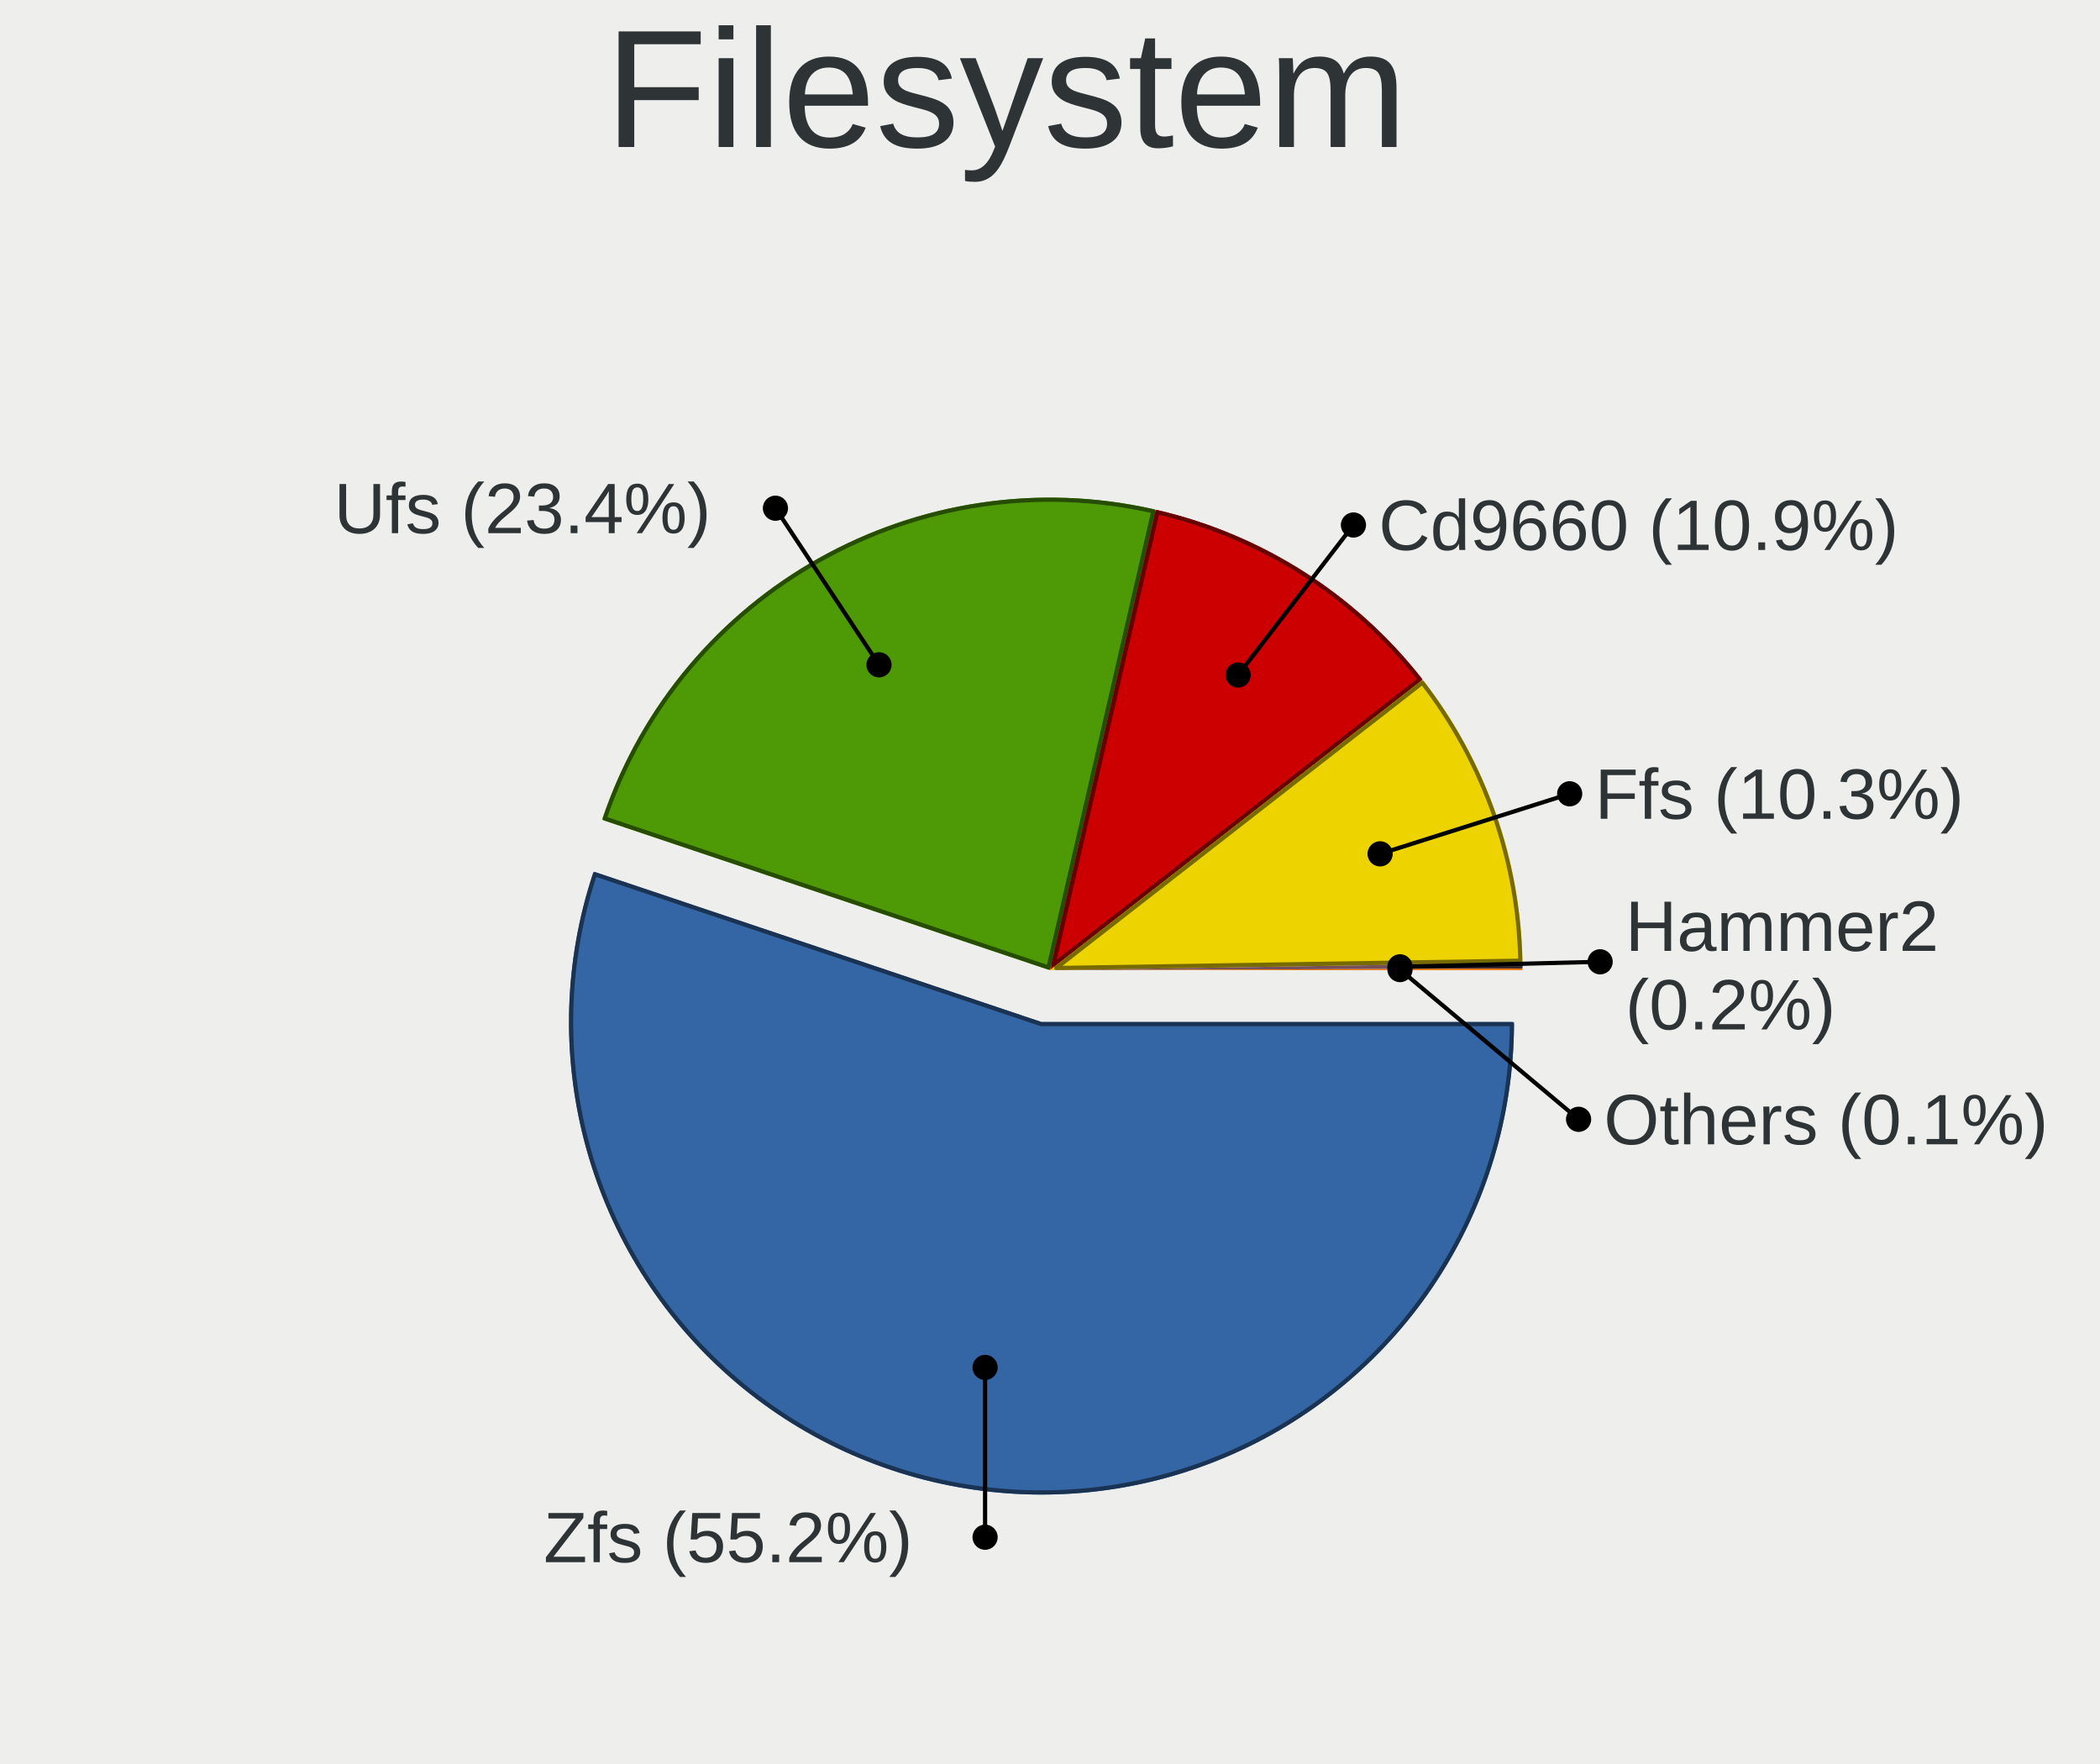
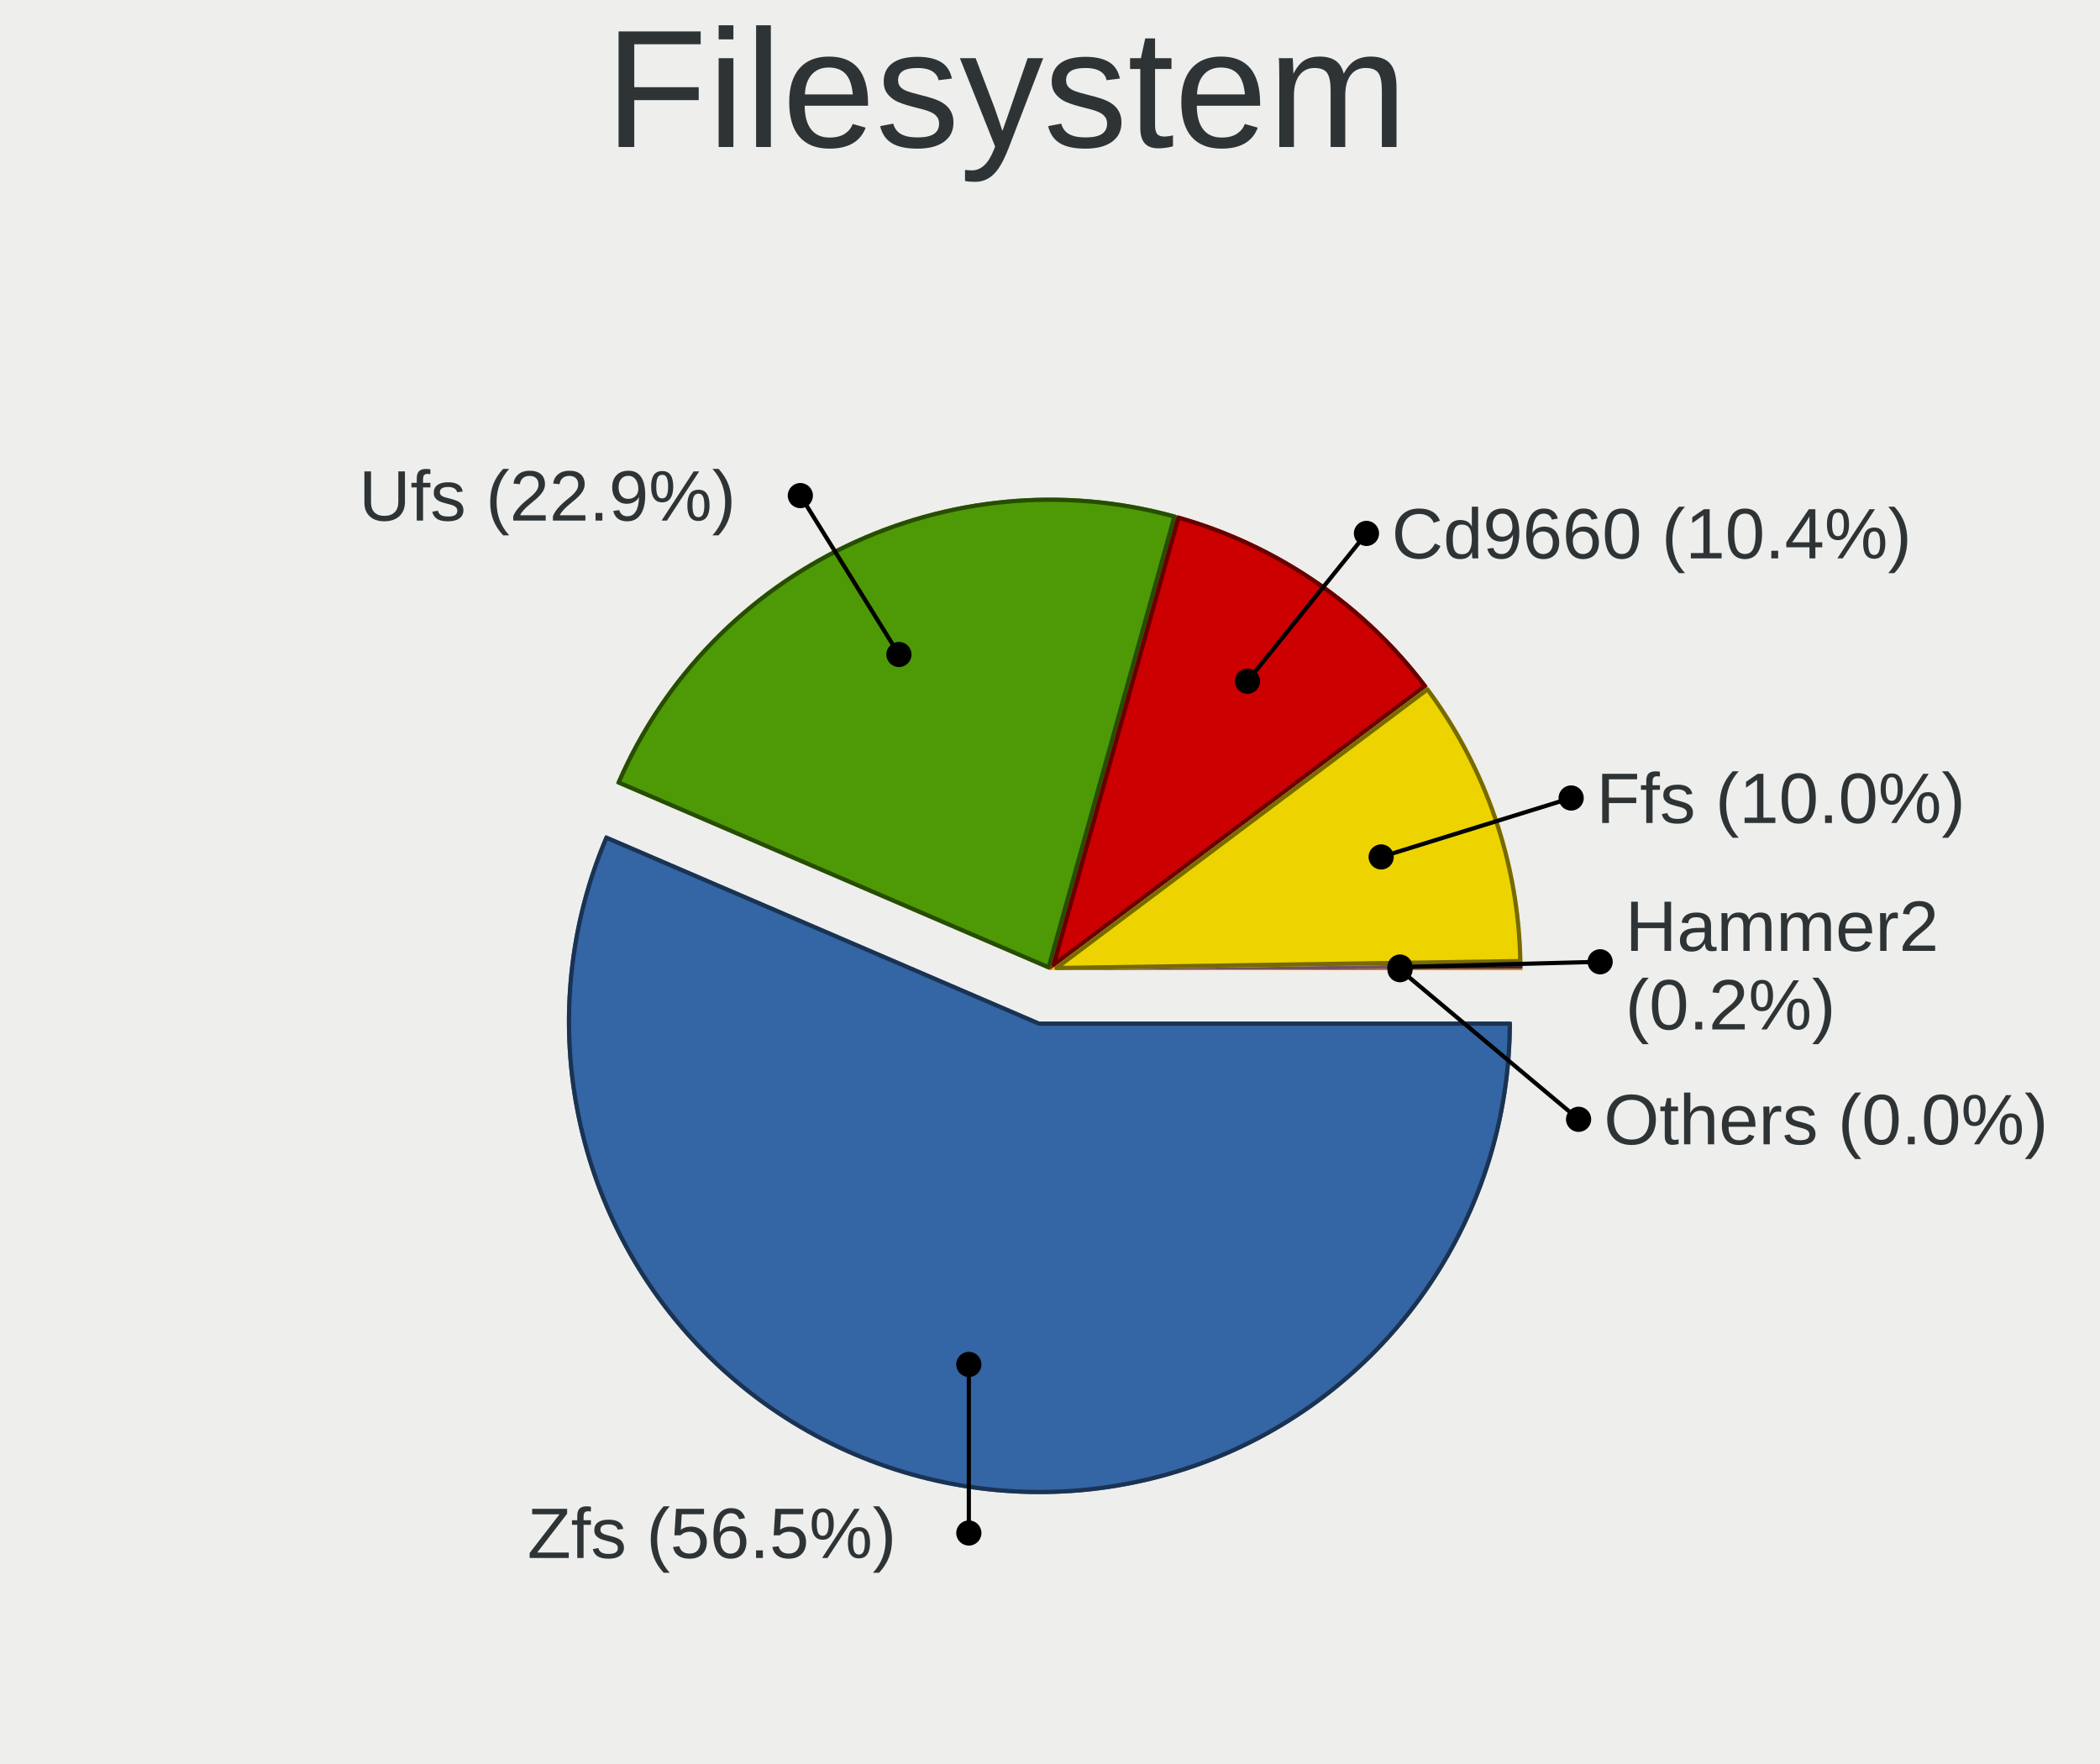
<svg xmlns="http://www.w3.org/2000/svg" width="500" height="420" version="1.0" id="ezcGraph">
  <defs />
  <g id="ezcGraphChart" color-rendering="optimizeQuality" shape-rendering="geometricPrecision" text-rendering="optimizeLegibility">
    <path d=" M 0,420 L 0,0 L 500,0 L 500,420 L 0,420 z " style="fill: #eeeeec; fill-opacity: 1.00; stroke: none;" id="ezcGraphPolygon_1" />
    <path d=" M 0,42 L 0,0 L 500,0 L 500,42 L 0,42 z " style="fill: #000000; fill-opacity: 0.00; stroke: none;" id="ezcGraphPolygon_2" />
-     <path d="M 247.98,243.34 L 360.48,243.34 A 112.50,112.50 0 1,1 141.34,207.52 z" style="fill: #3465a4; fill-opacity: 1.00; stroke: none; cursor: pointer;" id="ezcGraphCircleSector_4" />
-     <path d="M 247.90,243.84 L 359.98,243.84 A 112.00,112.00 0 1,1 141.65,208.16 z" style="fill: none; stroke: #1a3352; stroke-width: 1; stroke-opacity: 1.00; stroke-linecap: round; stroke-linejoin: round;" id="ezcGraphCircleSector_5" />
-     <path d="M 250.00,231.00 L 143.35,195.19 A 112.50,112.50 0 0,1 275.20,121.36 z" style="fill: #4e9a06; fill-opacity: 1.00; stroke: none; cursor: pointer;" id="ezcGraphCircleSector_6" />
-     <path d="M 249.64,230.35 L 143.99,194.87 A 112.00,112.00 0 0,1 274.60,121.73 z" style="fill: none; stroke: #274d03; stroke-width: 1; stroke-opacity: 1.00; stroke-linecap: round; stroke-linejoin: round;" id="ezcGraphCircleSector_7" />
-     <path d="M 250.00,231.00 L 275.20,121.36 A 112.50,112.50 0 0,1 338.74,161.85 z" style="fill: #cc0000; fill-opacity: 1.00; stroke: none; cursor: pointer;" id="ezcGraphCircleSector_8" />
-     <path d="M 250.80,229.74 L 275.57,121.96 A 112.00,112.00 0 0,1 338.04,161.76 z" style="fill: none; stroke: #660000; stroke-width: 1; stroke-opacity: 1.00; stroke-linecap: round; stroke-linejoin: round;" id="ezcGraphCircleSector_9" />
-     <path d="M 250.00,231.00 L 338.74,161.85 A 112.50,112.50 0 0,1 362.49,229.23 z" style="fill: #edd400; fill-opacity: 1.00; stroke: none; cursor: pointer;" id="ezcGraphCircleSector_10" />
-     <path d="M 251.49,230.48 L 338.65,162.55 A 112.00,112.00 0 0,1 361.98,228.73 z" style="fill: none; stroke: #776a00; stroke-width: 1; stroke-opacity: 1.00; stroke-linecap: round; stroke-linejoin: round;" id="ezcGraphCircleSector_11" />
-     <path d="M 250.00,231.00 L 362.49,229.23 A 112.50,112.50 0 0,1 362.50,230.61 z" style="fill: #75505b; fill-opacity: 1.00; stroke: none; cursor: pointer;" id="ezcGraphCircleSector_12" />
-     <path d="M 331.58,230.21 L 361.99,229.73 A 112.00,112.00 0 0,1 362.00,230.11 z" style="fill: none; stroke: #3b282e; stroke-width: 1; stroke-opacity: 1.00; stroke-linecap: round; stroke-linejoin: round;" id="ezcGraphCircleSector_13" />
-     <path d="M 250.00,231.00 L 362.50,230.61 A 112.50,112.50 0 0,1 362.50,231.00 z" style="fill: #f57900; fill-opacity: 1.00; stroke: none;" id="ezcGraphCircleSector_14" />
-     <path d=" M 209.285,158.29 L 184.628,121" style="fill: none; stroke: #000000; stroke-width: 1; stroke-opacity: 1.00; stroke-linecap: round; stroke-linejoin: round;" id="ezcGraphLine_15" />
-     <ellipse cx="209.285" cy="158.29" rx="3" ry="3" style="fill: #000000; fill-opacity: 1.00; stroke: none;" id="ezcGraphCircle_16" />
-     <ellipse cx="184.628" cy="121" rx="3" ry="3" style="fill: #000000; fill-opacity: 1.00; stroke: none;" id="ezcGraphCircle_17" />
-     <path d=" M 234.544,325.579 L 234.544,366" style="fill: none; stroke: #000000; stroke-width: 1; stroke-opacity: 1.00; stroke-linecap: round; stroke-linejoin: round;" id="ezcGraphLine_19" />
-     <ellipse cx="234.544" cy="325.579" rx="3" ry="3" style="fill: #000000; fill-opacity: 1.00; stroke: none;" id="ezcGraphCircle_20" />
-     <ellipse cx="234.544" cy="366" rx="3" ry="3" style="fill: #000000; fill-opacity: 1.00; stroke: none;" id="ezcGraphCircle_21" />
-     <path d=" M 294.785,160.724 L 322.25,125" style="fill: none; stroke: #000000; stroke-width: 1; stroke-opacity: 1.00; stroke-linecap: round; stroke-linejoin: round;" id="ezcGraphLine_23" />
-     <ellipse cx="294.785" cy="160.724" rx="3" ry="3" style="fill: #000000; fill-opacity: 1.00; stroke: none;" id="ezcGraphCircle_24" />
-     <ellipse cx="322.25" cy="125" rx="3" ry="3" style="fill: #000000; fill-opacity: 1.00; stroke: none;" id="ezcGraphCircle_25" />
-     <path d=" M 328.595,203.3 L 373.733,189" style="fill: none; stroke: #000000; stroke-width: 1; stroke-opacity: 1.00; stroke-linecap: round; stroke-linejoin: round;" id="ezcGraphLine_27" />
-     <ellipse cx="328.595" cy="203.3" rx="3" ry="3" style="fill: #000000; fill-opacity: 1.00; stroke: none;" id="ezcGraphCircle_28" />
-     <ellipse cx="373.733" cy="189" rx="3" ry="3" style="fill: #000000; fill-opacity: 1.00; stroke: none;" id="ezcGraphCircle_29" />
-     <path d=" M 333.329,230.197 L 380.984,229" style="fill: none; stroke: #000000; stroke-width: 1; stroke-opacity: 1.00; stroke-linecap: round; stroke-linejoin: round;" id="ezcGraphLine_31" />
-     <ellipse cx="333.329" cy="230.197" rx="3" ry="3" style="fill: #000000; fill-opacity: 1.00; stroke: none;" id="ezcGraphCircle_32" />
+     <path d="M 247.48,243.24 L 359.98,243.24 A 112.50,112.50 0 1,1 144.13,198.80 z" style="fill: #3465a4; fill-opacity: 1.00; stroke: none; cursor: pointer;" id="ezcGraphCircleSector_4" />
+     <path d="M 247.38,243.74 L 359.48,243.74 A 112.00,112.00 0 1,1 144.39,199.46 z" style="fill: none; stroke: #1a3352; stroke-width: 1; stroke-opacity: 1.00; stroke-linecap: round; stroke-linejoin: round;" id="ezcGraphCircleSector_5" />
+     <path d="M 250.00,231.00 L 146.65,186.56 A 112.50,112.50 0 0,1 280.24,122.64 z" style="fill: #4e9a06; fill-opacity: 1.00; stroke: none; cursor: pointer;" id="ezcGraphCircleSector_6" />
+     <path d="M 249.67,230.31 L 147.31,186.30 A 112.00,112.00 0 0,1 279.62,122.99 z" style="fill: none; stroke: #274d03; stroke-width: 1; stroke-opacity: 1.00; stroke-linecap: round; stroke-linejoin: round;" id="ezcGraphCircleSector_7" />
+     <path d="M 250.00,231.00 L 280.24,122.64 A 112.50,112.50 0 0,1 339.96,163.45 z" style="fill: #cc0000; fill-opacity: 1.00; stroke: none; cursor: pointer;" id="ezcGraphCircleSector_8" />
+     <path d="M 250.88,229.72 L 280.58,123.26 A 112.00,112.00 0 0,1 339.26,163.35 z" style="fill: none; stroke: #660000; stroke-width: 1; stroke-opacity: 1.00; stroke-linecap: round; stroke-linejoin: round;" id="ezcGraphCircleSector_9" />
+     <path d="M 250.00,231.00 L 339.96,163.45 A 112.50,112.50 0 0,1 362.49,229.31 z" style="fill: #edd400; fill-opacity: 1.00; stroke: none; cursor: pointer;" id="ezcGraphCircleSector_10" />
+     <path d="M 251.53,230.48 L 339.86,164.15 A 112.00,112.00 0 0,1 361.98,228.82 z" style="fill: none; stroke: #776a00; stroke-width: 1; stroke-opacity: 1.00; stroke-linecap: round; stroke-linejoin: round;" id="ezcGraphCircleSector_11" />
+     <path d="M 250.00,231.00 L 362.49,229.31 A 112.50,112.50 0 0,1 362.50,230.66 z" style="fill: #75505b; fill-opacity: 1.00; stroke: none; cursor: pointer;" id="ezcGraphCircleSector_12" />
+     <path d="M 333.26,230.25 L 361.99,229.82 A 112.00,112.00 0 0,1 362.00,230.16 z" style="fill: none; stroke: #3b282e; stroke-width: 1; stroke-opacity: 1.00; stroke-linecap: round; stroke-linejoin: round;" id="ezcGraphCircleSector_13" />
+     <path d="M 250.00,231.00 L 362.50,230.66 A 112.50,112.50 0 0,1 362.50,231.00 z" style="fill: #f57900; fill-opacity: 1.00; stroke: none;" id="ezcGraphCircleSector_14" />
+     <path d=" M 214.032,155.828 L 190.558,118" style="fill: none; stroke: #000000; stroke-width: 1; stroke-opacity: 1.00; stroke-linecap: round; stroke-linejoin: round;" id="ezcGraphLine_15" />
+     <ellipse cx="214.032" cy="155.828" rx="3" ry="3" style="fill: #000000; fill-opacity: 1.00; stroke: none;" id="ezcGraphCircle_16" />
+     <ellipse cx="190.558" cy="118" rx="3" ry="3" style="fill: #000000; fill-opacity: 1.00; stroke: none;" id="ezcGraphCircle_17" />
+     <path d=" M 230.674,324.864 L 230.674,365" style="fill: none; stroke: #000000; stroke-width: 1; stroke-opacity: 1.00; stroke-linecap: round; stroke-linejoin: round;" id="ezcGraphLine_19" />
+     <ellipse cx="230.674" cy="324.864" rx="3" ry="3" style="fill: #000000; fill-opacity: 1.00; stroke: none;" id="ezcGraphCircle_20" />
+     <ellipse cx="230.674" cy="365" rx="3" ry="3" style="fill: #000000; fill-opacity: 1.00; stroke: none;" id="ezcGraphCircle_21" />
+     <path d=" M 297.014,162.195 L 325.347,127" style="fill: none; stroke: #000000; stroke-width: 1; stroke-opacity: 1.00; stroke-linecap: round; stroke-linejoin: round;" id="ezcGraphLine_23" />
+     <ellipse cx="297.014" cy="162.195" rx="3" ry="3" style="fill: #000000; fill-opacity: 1.00; stroke: none;" id="ezcGraphCircle_24" />
+     <ellipse cx="325.347" cy="127" rx="3" ry="3" style="fill: #000000; fill-opacity: 1.00; stroke: none;" id="ezcGraphCircle_25" />
+     <path d=" M 328.849,204.032 L 374.085,190" style="fill: none; stroke: #000000; stroke-width: 1; stroke-opacity: 1.00; stroke-linecap: round; stroke-linejoin: round;" id="ezcGraphLine_27" />
+     <ellipse cx="328.849" cy="204.032" rx="3" ry="3" style="fill: #000000; fill-opacity: 1.00; stroke: none;" id="ezcGraphCircle_28" />
+     <ellipse cx="374.085" cy="190" rx="3" ry="3" style="fill: #000000; fill-opacity: 1.00; stroke: none;" id="ezcGraphCircle_29" />
+     <path d=" M 333.33,230.249 L 380.984,229" style="fill: none; stroke: #000000; stroke-width: 1; stroke-opacity: 1.00; stroke-linecap: round; stroke-linejoin: round;" id="ezcGraphLine_31" />
+     <ellipse cx="333.33" cy="230.249" rx="3" ry="3" style="fill: #000000; fill-opacity: 1.00; stroke: none;" id="ezcGraphCircle_32" />
    <ellipse cx="380.984" cy="229" rx="3" ry="3" style="fill: #000000; fill-opacity: 1.00; stroke: none;" id="ezcGraphCircle_33" />
-     <path d=" M 333.333,230.854 L 375.853,266.5" style="fill: none; stroke: #000000; stroke-width: 1; stroke-opacity: 1.00; stroke-linecap: round; stroke-linejoin: round;" id="ezcGraphLine_35" />
-     <ellipse cx="333.333" cy="230.854" rx="3" ry="3" style="fill: #000000; fill-opacity: 1.00; stroke: none;" id="ezcGraphCircle_36" />
+     <path d=" M 333.333,230.875 L 375.853,266.5" style="fill: none; stroke: #000000; stroke-width: 1; stroke-opacity: 1.00; stroke-linecap: round; stroke-linejoin: round;" id="ezcGraphLine_35" />
+     <ellipse cx="333.333" cy="230.875" rx="3" ry="3" style="fill: #000000; fill-opacity: 1.00; stroke: none;" id="ezcGraphCircle_36" />
    <ellipse cx="375.853" cy="266.5" rx="3" ry="3" style="fill: #000000; fill-opacity: 1.00; stroke: none;" id="ezcGraphCircle_37" />
    <g id="ezcGraphTextBox_3">
      <path d=" M 143.5,42 L 143.5,0.5 L 357,0.5 L 357,42 L 143.5,42 z " style="fill: #ffffff; fill-opacity: 0.00; stroke: none;" id="ezcGraphPolygon_39" />
      <text id="ezcGraphTextBox_3_text" x="144" text-length="212px" y="35" style="font-size: 40px; font-family: 'Arial'; fill: #2e3436; fill-opacity: 1.00; stroke: none;">Filesystem</text>
    </g>
    <g id="ezcGraphTextBox_18" style=" cursor: pointer;">
-       <path d=" M 79.018,130.5 L 79.018,112 L 179.628,112 L 179.628,130.5 L 79.018,130.5 z " style="fill: #ffffff; fill-opacity: 0.00; stroke: none;" id="ezcGraphPolygon_40" />
-       <text id="ezcGraphTextBox_18_text" x="79.518" text-length="99.11px" y="126.95" style="font-size: 17px; font-family: 'Arial'; fill: #2e3436; fill-opacity: 1.00; stroke: none;">Ufs (23.4%)</text>
+       <path d=" M 84.948,127.5 L 84.948,109 L 185.558,109 L 185.558,127.5 L 84.948,127.5 z " style="fill: #ffffff; fill-opacity: 0.00; stroke: none;" id="ezcGraphPolygon_40" />
+       <text id="ezcGraphTextBox_18_text" x="85.448" text-length="99.11px" y="123.95" style="font-size: 17px; font-family: 'Arial'; fill: #2e3436; fill-opacity: 1.00; stroke: none;">Ufs (22.9%)</text>
    </g>
    <g id="ezcGraphTextBox_22" style=" cursor: pointer;">
-       <path d=" M 128.934,375.5 L 128.934,357 L 229.544,357 L 229.544,375.5 L 128.934,375.5 z " style="fill: #ffffff; fill-opacity: 0.00; stroke: none;" id="ezcGraphPolygon_41" />
-       <text id="ezcGraphTextBox_22_text" x="129.434" text-length="99.11px" y="371.95" style="font-size: 17px; font-family: 'Arial'; fill: #2e3436; fill-opacity: 1.00; stroke: none;">Zfs (55.2%)</text>
+       <path d=" M 125.064,374.5 L 125.064,356 L 225.674,356 L 225.674,374.5 L 125.064,374.5 z " style="fill: #ffffff; fill-opacity: 0.00; stroke: none;" id="ezcGraphPolygon_41" />
+       <text id="ezcGraphTextBox_22_text" x="125.564" text-length="99.11px" y="370.95" style="font-size: 17px; font-family: 'Arial'; fill: #2e3436; fill-opacity: 1.00; stroke: none;">Zfs (56.5%)</text>
    </g>
    <g id="ezcGraphTextBox_26" style=" cursor: pointer;">
-       <path d=" M 327.75,134.5 L 327.75,116 L 455.389,116 L 455.389,134.5 L 327.75,134.5 z " style="fill: #ffffff; fill-opacity: 0.00; stroke: none;" id="ezcGraphPolygon_42" />
-       <text id="ezcGraphTextBox_26_text" x="328.25" text-length="126.14px" y="130.95" style="font-size: 17px; font-family: 'Arial'; fill: #2e3436; fill-opacity: 1.00; stroke: none;">Cd9660 (10.9%)</text>
+       <path d=" M 330.847,136.5 L 330.847,118 L 458.487,118 L 458.487,136.5 L 330.847,136.5 z " style="fill: #ffffff; fill-opacity: 0.00; stroke: none;" id="ezcGraphPolygon_42" />
+       <text id="ezcGraphTextBox_26_text" x="331.347" text-length="126.14px" y="132.95" style="font-size: 17px; font-family: 'Arial'; fill: #2e3436; fill-opacity: 1.00; stroke: none;">Cd9660 (10.4%)</text>
    </g>
    <g id="ezcGraphTextBox_30" style=" cursor: pointer;">
-       <path d=" M 379.233,198.5 L 379.233,180 L 479.843,180 L 479.843,198.5 L 379.233,198.5 z " style="fill: #ffffff; fill-opacity: 0.00; stroke: none;" id="ezcGraphPolygon_43" />
-       <text id="ezcGraphTextBox_30_text" x="379.733" text-length="99.11px" y="194.95" style="font-size: 17px; font-family: 'Arial'; fill: #2e3436; fill-opacity: 1.00; stroke: none;">Ffs (10.3%)</text>
+       <path d=" M 379.585,199.5 L 379.585,181 L 480.195,181 L 480.195,199.5 L 379.585,199.5 z " style="fill: #ffffff; fill-opacity: 0.00; stroke: none;" id="ezcGraphPolygon_43" />
+       <text id="ezcGraphTextBox_30_text" x="380.085" text-length="99.11px" y="195.95" style="font-size: 17px; font-family: 'Arial'; fill: #2e3436; fill-opacity: 1.00; stroke: none;">Ffs (10.0%)</text>
    </g>
    <g id="ezcGraphTextBox_34" style=" cursor: pointer;">
      <path d=" M 386.484,247.05 L 386.484,211.45 L 451.054,211.45 L 451.054,247.05 L 386.484,247.05 z " style="fill: #ffffff; fill-opacity: 0.00; stroke: none;" id="ezcGraphPolygon_44" />
      <text id="ezcGraphTextBox_34_text" x="386.984" text-length="63.07px" y="226.4" style="font-size: 17px; font-family: 'Arial'; fill: #2e3436; fill-opacity: 1.00; stroke: none;">Hammer2</text>
      <text id="ezcGraphTextBox_34_text" x="386.984" text-length="54.06px" y="245.1" style="font-size: 17px; font-family: 'Arial'; fill: #2e3436; fill-opacity: 1.00; stroke: none;">(0.2%)</text>
    </g>
    <g id="ezcGraphTextBox_38">
      <path d=" M 381.353,276 L 381.353,257.5 L 499.983,257.5 L 499.983,276 L 381.353,276 z " style="fill: #ffffff; fill-opacity: 0.00; stroke: none;" id="ezcGraphPolygon_45" />
-       <text id="ezcGraphTextBox_38_text" x="381.853" text-length="117.13px" y="272.45" style="font-size: 17px; font-family: 'Arial'; fill: #2e3436; fill-opacity: 1.00; stroke: none;">Others (0.1%)</text>
+       <text id="ezcGraphTextBox_38_text" x="381.853" text-length="117.13px" y="272.45" style="font-size: 17px; font-family: 'Arial'; fill: #2e3436; fill-opacity: 1.00; stroke: none;">Others (0.0%)</text>
    </g>
  </g>
</svg>
